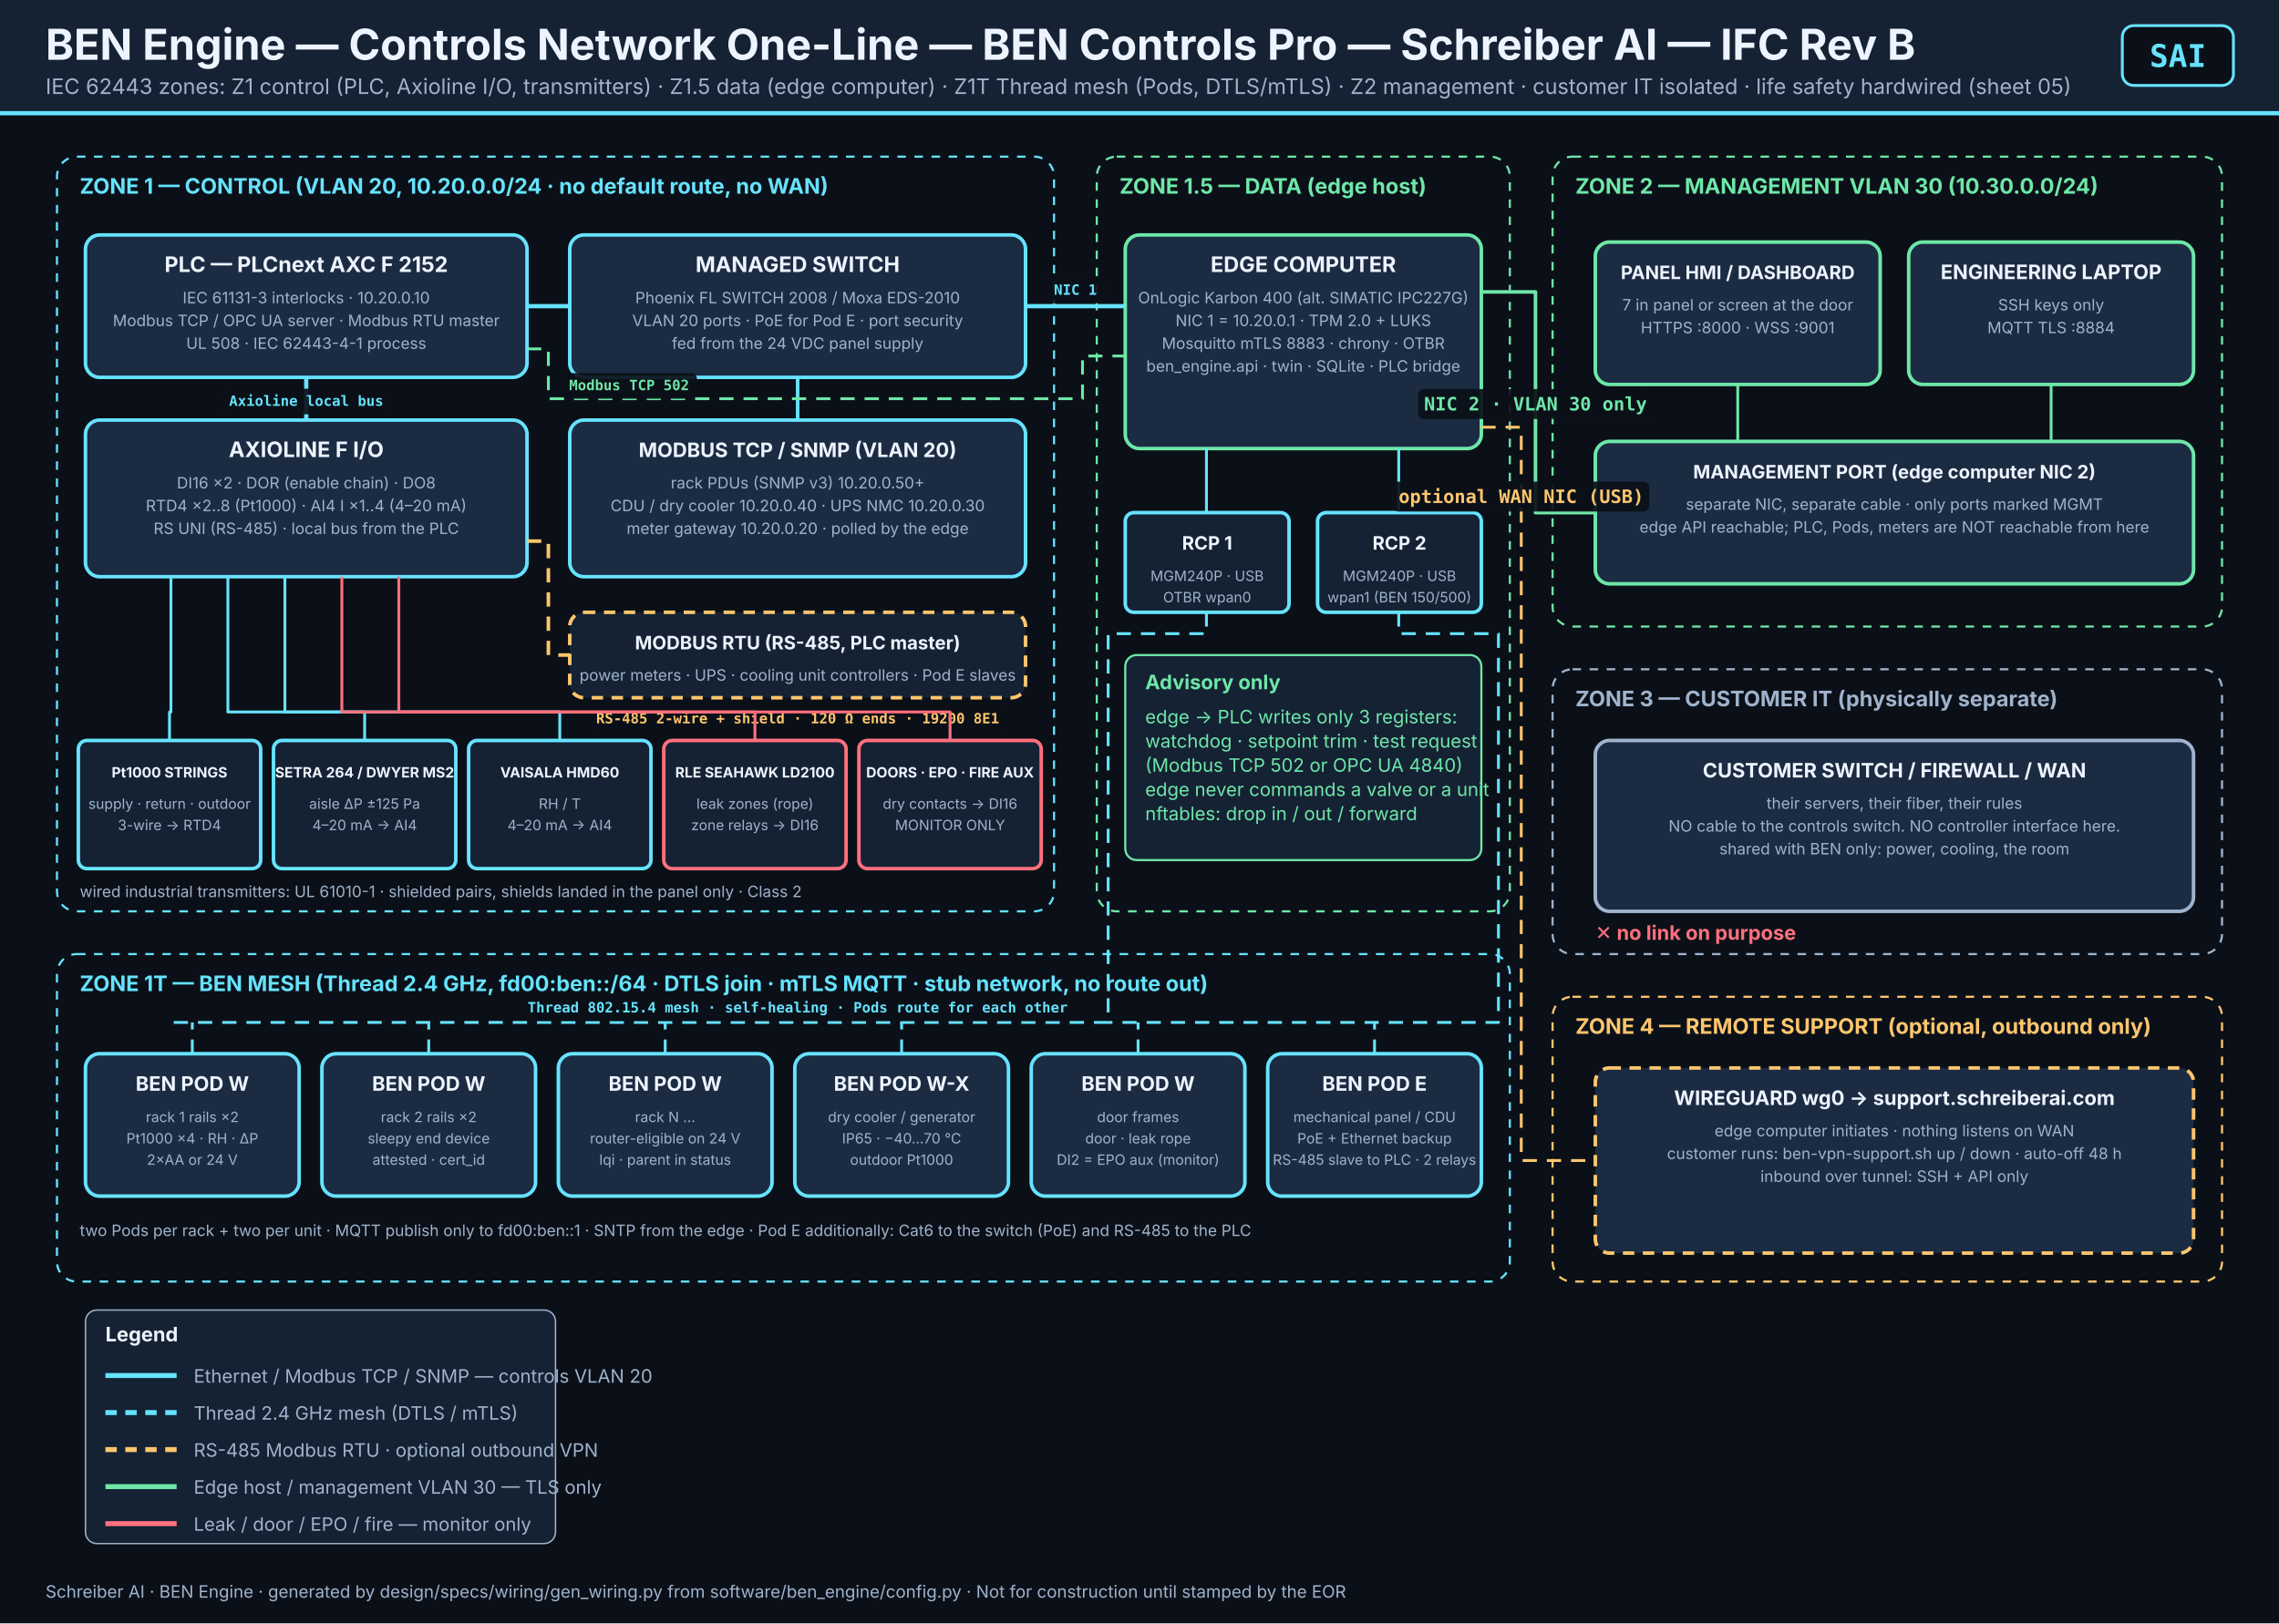
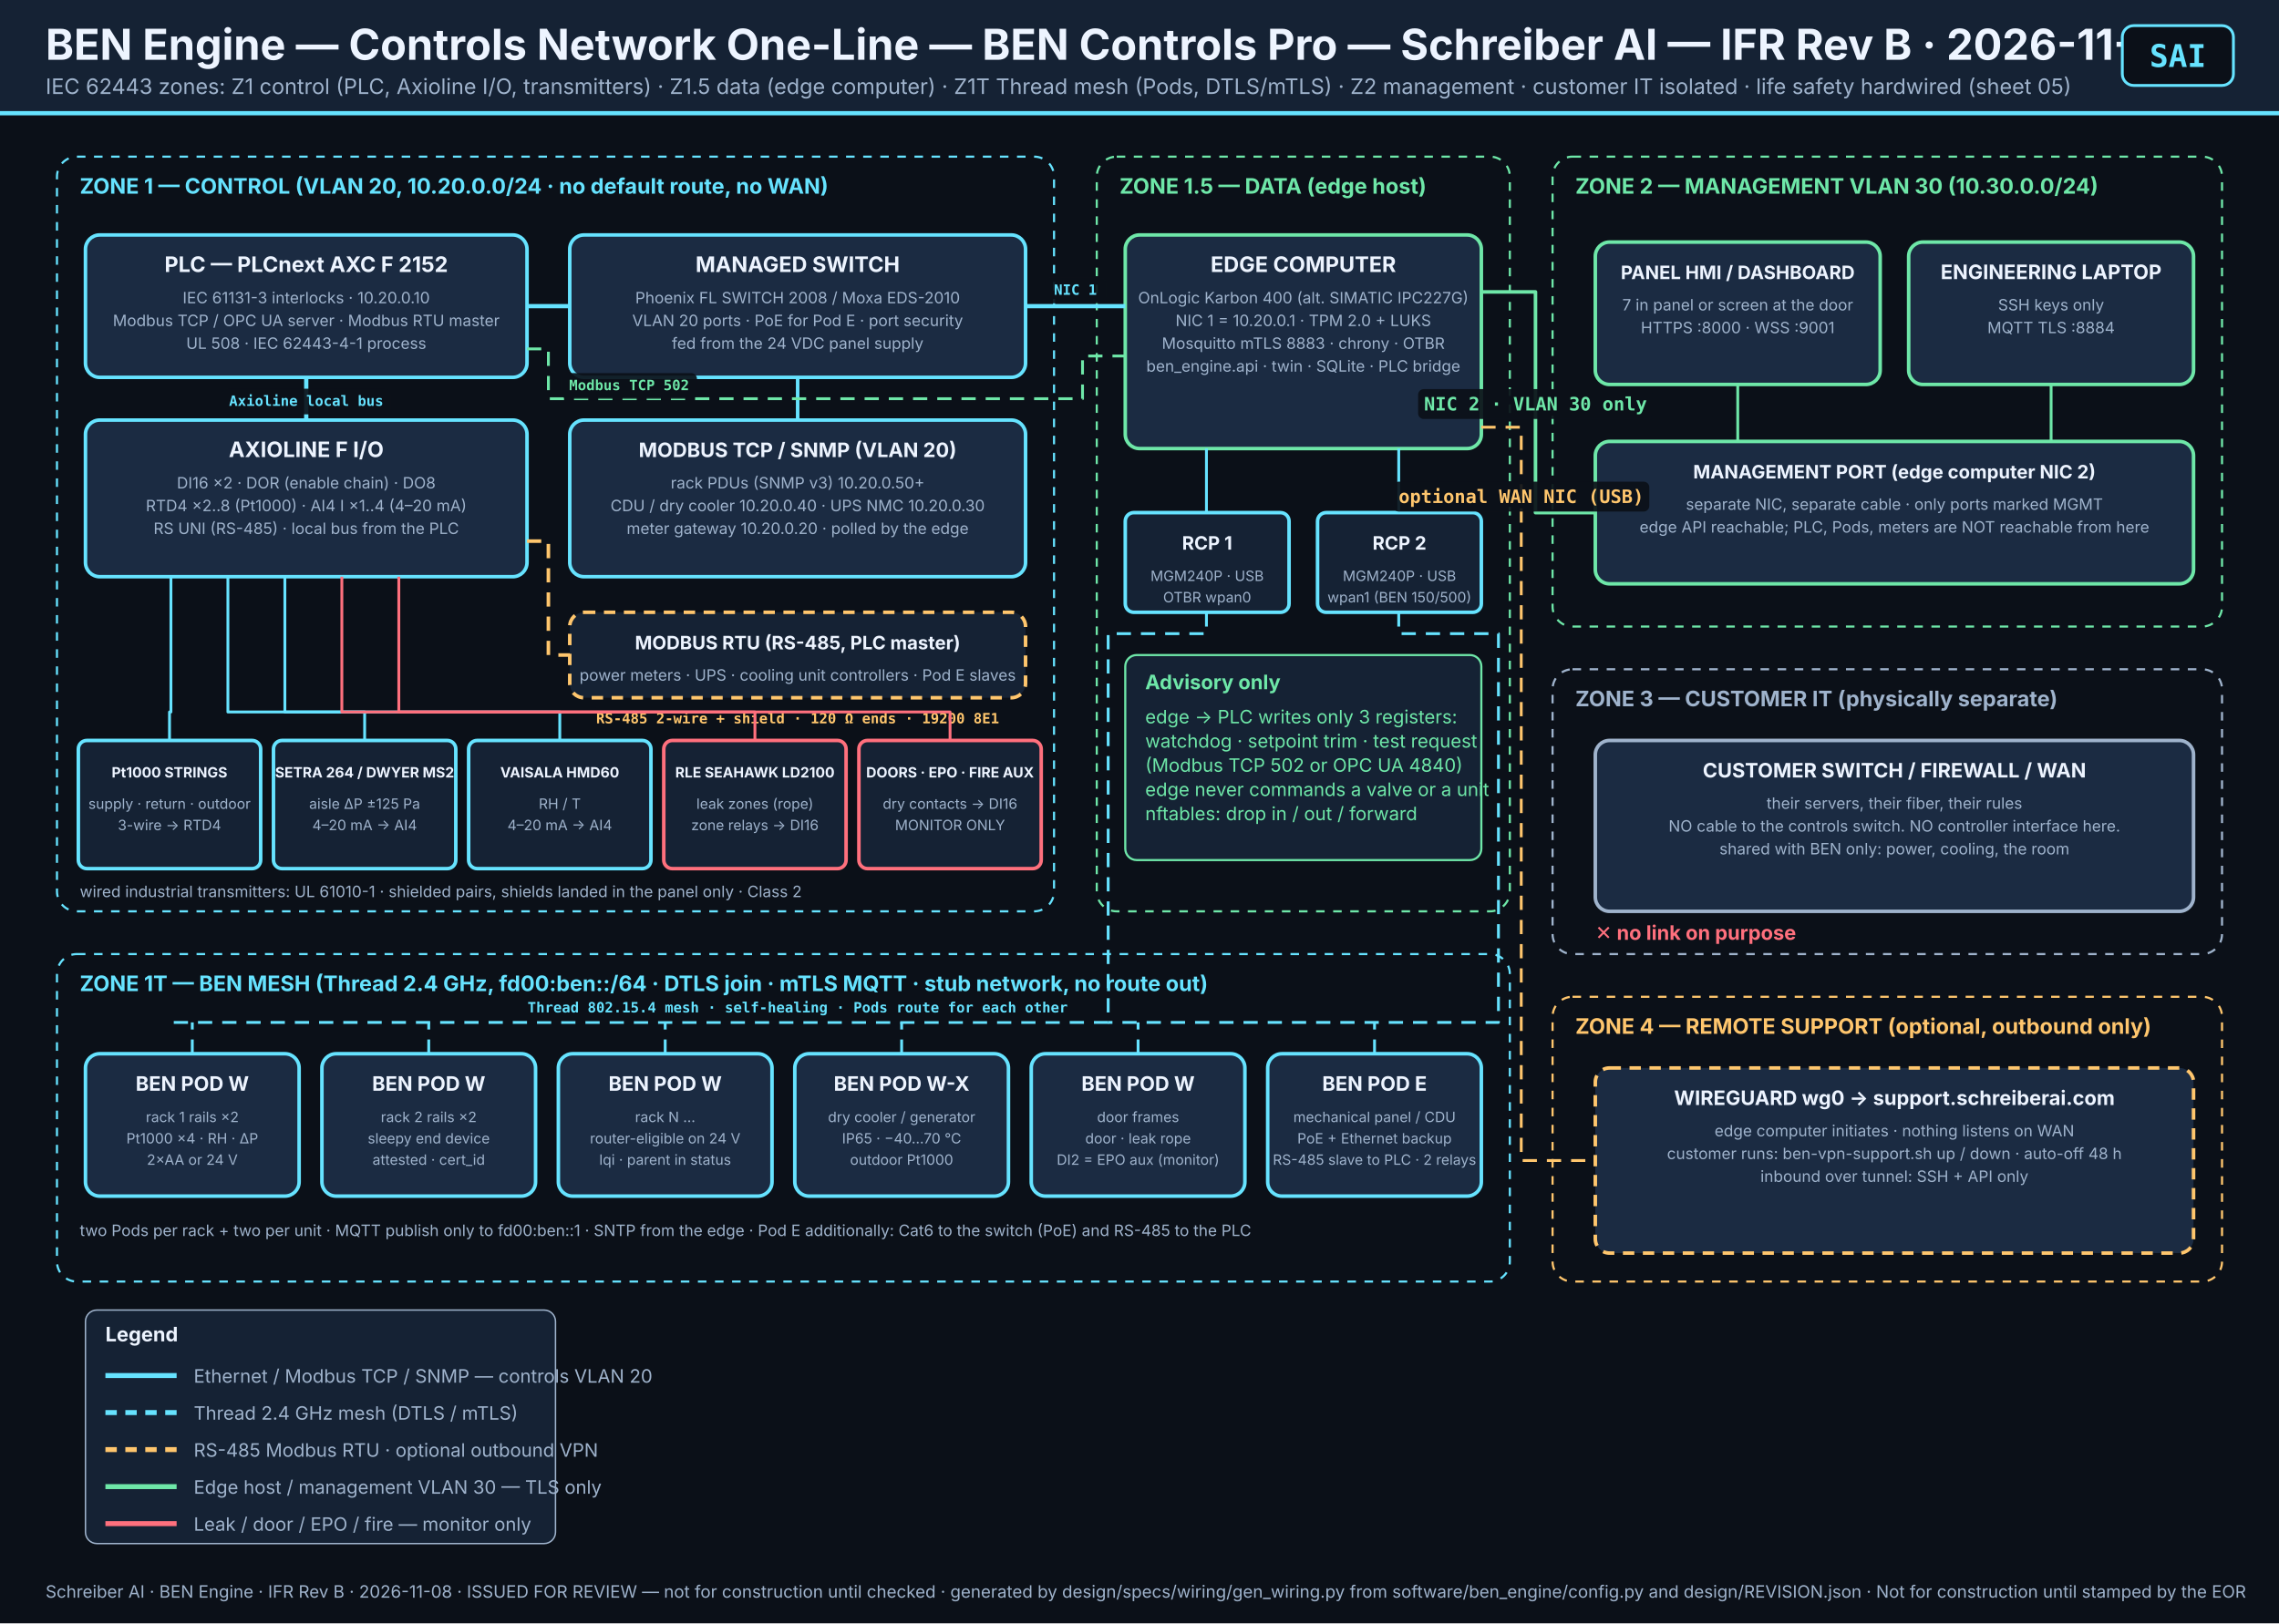
<svg xmlns="http://www.w3.org/2000/svg" viewBox="0 0 1600 1140" width="1600" height="1140" role="img" aria-label="01_controls_network_one_line.svg">
  <defs>
    <marker id="arr-66E3FF" viewBox="0 0 10 10" refX="9" refY="5" markerWidth="7" markerHeight="7" orient="auto-start-reverse">
      <path d="M0,0 L10,5 L0,10 z" fill="#66E3FF" />
    </marker>
    <marker id="arr-FFC66D" viewBox="0 0 10 10" refX="9" refY="5" markerWidth="7" markerHeight="7" orient="auto-start-reverse">
      <path d="M0,0 L10,5 L0,10 z" fill="#FFC66D" />
    </marker>
    <marker id="arr-FF707D" viewBox="0 0 10 10" refX="9" refY="5" markerWidth="7" markerHeight="7" orient="auto-start-reverse">
      <path d="M0,0 L10,5 L0,10 z" fill="#FF707D" />
    </marker>
    <marker id="arr-6EE7A8" viewBox="0 0 10 10" refX="9" refY="5" markerWidth="7" markerHeight="7" orient="auto-start-reverse">
      <path d="M0,0 L10,5 L0,10 z" fill="#6EE7A8" />
    </marker>
    <marker id="arr-9FB3CC" viewBox="0 0 10 10" refX="9" refY="5" markerWidth="7" markerHeight="7" orient="auto-start-reverse">
      <path d="M0,0 L10,5 L0,10 z" fill="#9FB3CC" />
    </marker>
  </defs>
  <rect width="1600" height="1140" fill="#0B1018" />
  <rect x="0" y="0" width="1600" height="78" fill="#152234" />
  <rect x="0" y="78" width="1600" height="3" fill="#66E3FF" />
-   <text x="32" y="42" font-family="'Inter','Segoe UI',system-ui,sans-serif" font-size="30" font-weight="700" fill="#EDF4FF" text-anchor="start">BEN Engine — Controls Network One-Line — BEN Controls Pro — Schreiber AI — IFC Rev B</text>
+   <text x="32" y="42" font-family="'Inter','Segoe UI',system-ui,sans-serif" font-size="30" font-weight="700" fill="#EDF4FF" text-anchor="start">BEN Engine — Controls Network One-Line — BEN Controls Pro — Schreiber AI — IFR Rev B · 2026-11-08</text>
  <text x="32" y="66" font-family="'Inter','Segoe UI',system-ui,sans-serif" font-size="15" font-weight="400" fill="#9FB3CC" text-anchor="start">IEC 62443 zones: Z1 control (PLC, Axioline I/O, transmitters) · Z1.5 data (edge computer) · Z1T Thread mesh (Pods, DTLS/mTLS) · Z2 management · customer IT isolated · life safety hardwired (sheet 05)</text>
  <rect x="1490" y="18" width="78" height="42" rx="8" fill="#0B1018" stroke="#66E3FF" stroke-width="2" />
  <text x="1529" y="47" font-family="'JetBrains Mono',Consolas,monospace" font-size="22" font-weight="800" fill="#66E3FF" text-anchor="middle">SAI</text>
  <rect x="40" y="110" width="700" height="530" rx="14" fill="none" stroke="#66E3FF" stroke-width="1.5" stroke-dasharray="6 6" />
  <text x="56" y="136" font-family="'Inter','Segoe UI',system-ui,sans-serif" font-size="15" font-weight="700" fill="#66E3FF" text-anchor="start">ZONE 1 — CONTROL  (VLAN 20, 10.20.0.0/24 · no default route, no WAN)</text>
  <rect x="770" y="110" width="290" height="530" rx="14" fill="none" stroke="#6EE7A8" stroke-width="1.5" stroke-dasharray="6 6" />
  <text x="786" y="136" font-family="'Inter','Segoe UI',system-ui,sans-serif" font-size="15" font-weight="700" fill="#6EE7A8" text-anchor="start">ZONE 1.5 — DATA (edge host)</text>
  <rect x="40" y="670" width="1020" height="230" rx="14" fill="none" stroke="#66E3FF" stroke-width="1.5" stroke-dasharray="6 6" />
  <text x="56" y="696" font-family="'Inter','Segoe UI',system-ui,sans-serif" font-size="15" font-weight="700" fill="#66E3FF" text-anchor="start">ZONE 1T — BEN MESH  (Thread 2.4 GHz, fd00:ben::/64 · DTLS join · mTLS MQTT · stub network, no route out)</text>
  <rect x="60" y="165" width="310" height="100" rx="10" fill="#1B2B42" stroke="#66E3FF" stroke-width="2.5" />
  <text x="215.0" y="191" font-family="'Inter','Segoe UI',system-ui,sans-serif" font-size="15" font-weight="700" fill="#EDF4FF" text-anchor="middle">PLC — PLCnext AXC F 2152</text>
  <text x="215.0" y="213" font-family="'Inter','Segoe UI',system-ui,sans-serif" font-size="11" font-weight="400" fill="#9FB3CC" text-anchor="middle">IEC 61131-3 interlocks · 10.20.0.10</text>
  <text x="215.0" y="229" font-family="'Inter','Segoe UI',system-ui,sans-serif" font-size="11" font-weight="400" fill="#9FB3CC" text-anchor="middle">Modbus TCP / OPC UA server · Modbus RTU master</text>
  <text x="215.0" y="245" font-family="'Inter','Segoe UI',system-ui,sans-serif" font-size="11" font-weight="400" fill="#9FB3CC" text-anchor="middle">UL 508 · IEC 62443-4-1 process</text>
  <rect x="60" y="295" width="310" height="110" rx="10" fill="#1B2B42" stroke="#66E3FF" stroke-width="2.5" />
  <text x="215.0" y="321" font-family="'Inter','Segoe UI',system-ui,sans-serif" font-size="15" font-weight="700" fill="#EDF4FF" text-anchor="middle">AXIOLINE F I/O</text>
  <text x="215.0" y="343" font-family="'Inter','Segoe UI',system-ui,sans-serif" font-size="11" font-weight="400" fill="#9FB3CC" text-anchor="middle">DI16 ×2 · DOR (enable chain) · DO8</text>
  <text x="215.0" y="359" font-family="'Inter','Segoe UI',system-ui,sans-serif" font-size="11" font-weight="400" fill="#9FB3CC" text-anchor="middle">RTD4 ×2..8 (Pt1000) · AI4 I ×1..4 (4–20 mA)</text>
  <text x="215.0" y="375" font-family="'Inter','Segoe UI',system-ui,sans-serif" font-size="11" font-weight="400" fill="#9FB3CC" text-anchor="middle">RS UNI (RS-485) · local bus from the PLC</text>
  <path d="M215,265 L215,295" fill="none" stroke="#66E3FF" stroke-width="3" stroke-linejoin="round" />
  <rect x="155.8" y="273.0" width="118.4" height="18" rx="4" fill="#0B1018" opacity="0.92" />
  <text x="215.0" y="285.0" font-family="'JetBrains Mono',Consolas,monospace" font-size="10" font-weight="600" fill="#66E3FF" text-anchor="middle">Axioline local bus</text>
  <rect x="400" y="165" width="320" height="100" rx="10" fill="#1B2B42" stroke="#66E3FF" stroke-width="2.5" />
  <text x="560.0" y="191" font-family="'Inter','Segoe UI',system-ui,sans-serif" font-size="15" font-weight="700" fill="#EDF4FF" text-anchor="middle">MANAGED SWITCH</text>
  <text x="560.0" y="213" font-family="'Inter','Segoe UI',system-ui,sans-serif" font-size="11" font-weight="400" fill="#9FB3CC" text-anchor="middle">Phoenix FL SWITCH 2008 / Moxa EDS-2010</text>
  <text x="560.0" y="229" font-family="'Inter','Segoe UI',system-ui,sans-serif" font-size="11" font-weight="400" fill="#9FB3CC" text-anchor="middle">VLAN 20 ports · PoE for Pod E · port security</text>
  <text x="560.0" y="245" font-family="'Inter','Segoe UI',system-ui,sans-serif" font-size="11" font-weight="400" fill="#9FB3CC" text-anchor="middle">fed from the 24 VDC panel supply</text>
  <path d="M370,215 L400,215" fill="none" stroke="#66E3FF" stroke-width="3" stroke-linejoin="round" />
  <rect x="400" y="295" width="320" height="110" rx="10" fill="#1B2B42" stroke="#66E3FF" stroke-width="2.5" />
  <text x="560.0" y="321" font-family="'Inter','Segoe UI',system-ui,sans-serif" font-size="14" font-weight="700" fill="#EDF4FF" text-anchor="middle">MODBUS TCP / SNMP (VLAN 20)</text>
  <text x="560.0" y="343" font-family="'Inter','Segoe UI',system-ui,sans-serif" font-size="11" font-weight="400" fill="#9FB3CC" text-anchor="middle">rack PDUs (SNMP v3) 10.20.0.50+</text>
  <text x="560.0" y="359" font-family="'Inter','Segoe UI',system-ui,sans-serif" font-size="11" font-weight="400" fill="#9FB3CC" text-anchor="middle">CDU / dry cooler 10.20.0.40 · UPS NMC 10.20.0.30</text>
  <text x="560.0" y="375" font-family="'Inter','Segoe UI',system-ui,sans-serif" font-size="11" font-weight="400" fill="#9FB3CC" text-anchor="middle">meter gateway 10.20.0.20 · polled by the edge</text>
  <path d="M560,265 L560,295" fill="none" stroke="#66E3FF" stroke-width="2.5" stroke-linejoin="round" />
  <rect x="400" y="430" width="320" height="60" rx="10" fill="#152234" stroke="#FFC66D" stroke-width="2.5" stroke-dasharray="8 6" />
  <text x="560.0" y="456" font-family="'Inter','Segoe UI',system-ui,sans-serif" font-size="13" font-weight="700" fill="#EDF4FF" text-anchor="middle">MODBUS RTU (RS-485, PLC master)</text>
  <text x="560.0" y="478" font-family="'Inter','Segoe UI',system-ui,sans-serif" font-size="11" font-weight="400" fill="#9FB3CC" text-anchor="middle">power meters · UPS · cooling unit controllers · Pod E slaves</text>
  <path d="M370,380 L385,380 L385,460 L400,460" fill="none" stroke="#FFC66D" stroke-width="2.5" stroke-linejoin="round" stroke-dasharray="10 7" />
  <rect x="416.7" y="496" width="286.6" height="18" rx="4" fill="#0B1018" opacity="0.92" />
  <text x="560" y="508" font-family="'JetBrains Mono',Consolas,monospace" font-size="10" font-weight="600" fill="#FFC66D" text-anchor="middle">RS-485 2-wire + shield · 120 Ω ends · 19200 8E1</text>
  <rect x="55" y="520" width="128" height="90" rx="6" fill="#152234" stroke="#66E3FF" stroke-width="2.5" />
  <text x="119.0" y="546" font-family="'Inter','Segoe UI',system-ui,sans-serif" font-size="10" font-weight="700" fill="#EDF4FF" text-anchor="middle">Pt1000 STRINGS</text>
  <text x="119.0" y="568" font-family="'Inter','Segoe UI',system-ui,sans-serif" font-size="10" font-weight="400" fill="#9FB3CC" text-anchor="middle">supply · return · outdoor</text>
  <text x="119.0" y="583" font-family="'Inter','Segoe UI',system-ui,sans-serif" font-size="10" font-weight="400" fill="#9FB3CC" text-anchor="middle">3-wire → RTD4</text>
  <path d="M119,520 L119,500 L120,500 L120,405" fill="none" stroke="#66E3FF" stroke-width="2" stroke-linejoin="round" />
  <rect x="192" y="520" width="128" height="90" rx="6" fill="#152234" stroke="#66E3FF" stroke-width="2.5" />
  <text x="256.0" y="546" font-family="'Inter','Segoe UI',system-ui,sans-serif" font-size="10" font-weight="700" fill="#EDF4FF" text-anchor="middle">SETRA 264 / DWYER MS2</text>
  <text x="256.0" y="568" font-family="'Inter','Segoe UI',system-ui,sans-serif" font-size="10" font-weight="400" fill="#9FB3CC" text-anchor="middle">aisle ΔP ±125 Pa</text>
  <text x="256.0" y="583" font-family="'Inter','Segoe UI',system-ui,sans-serif" font-size="10" font-weight="400" fill="#9FB3CC" text-anchor="middle">4–20 mA → AI4</text>
  <path d="M256,520 L256,500 L160,500 L160,405" fill="none" stroke="#66E3FF" stroke-width="2" stroke-linejoin="round" />
  <rect x="329" y="520" width="128" height="90" rx="6" fill="#152234" stroke="#66E3FF" stroke-width="2.5" />
  <text x="393.0" y="546" font-family="'Inter','Segoe UI',system-ui,sans-serif" font-size="10" font-weight="700" fill="#EDF4FF" text-anchor="middle">VAISALA HMD60</text>
  <text x="393.0" y="568" font-family="'Inter','Segoe UI',system-ui,sans-serif" font-size="10" font-weight="400" fill="#9FB3CC" text-anchor="middle">RH / T</text>
  <text x="393.0" y="583" font-family="'Inter','Segoe UI',system-ui,sans-serif" font-size="10" font-weight="400" fill="#9FB3CC" text-anchor="middle">4–20 mA → AI4</text>
  <path d="M393,520 L393,500 L200,500 L200,405" fill="none" stroke="#66E3FF" stroke-width="2" stroke-linejoin="round" />
  <rect x="466" y="520" width="128" height="90" rx="6" fill="#152234" stroke="#FF707D" stroke-width="2.5" />
  <text x="530.0" y="546" font-family="'Inter','Segoe UI',system-ui,sans-serif" font-size="10" font-weight="700" fill="#EDF4FF" text-anchor="middle">RLE SEAHAWK LD2100</text>
  <text x="530.0" y="568" font-family="'Inter','Segoe UI',system-ui,sans-serif" font-size="10" font-weight="400" fill="#9FB3CC" text-anchor="middle">leak zones (rope)</text>
  <text x="530.0" y="583" font-family="'Inter','Segoe UI',system-ui,sans-serif" font-size="10" font-weight="400" fill="#9FB3CC" text-anchor="middle">zone relays → DI16</text>
  <path d="M530,520 L530,500 L240,500 L240,405" fill="none" stroke="#FF707D" stroke-width="2" stroke-linejoin="round" />
  <rect x="603" y="520" width="128" height="90" rx="6" fill="#152234" stroke="#FF707D" stroke-width="2.5" />
  <text x="667.0" y="546" font-family="'Inter','Segoe UI',system-ui,sans-serif" font-size="10" font-weight="700" fill="#EDF4FF" text-anchor="middle">DOORS · EPO · FIRE AUX</text>
  <text x="667.0" y="568" font-family="'Inter','Segoe UI',system-ui,sans-serif" font-size="10" font-weight="400" fill="#9FB3CC" text-anchor="middle">dry contacts → DI16</text>
  <text x="667.0" y="583" font-family="'Inter','Segoe UI',system-ui,sans-serif" font-size="10" font-weight="400" fill="#9FB3CC" text-anchor="middle">MONITOR ONLY</text>
  <path d="M667,520 L667,500 L280,500 L280,405" fill="none" stroke="#FF707D" stroke-width="2" stroke-linejoin="round" />
  <text x="56" y="630" font-family="'Inter','Segoe UI',system-ui,sans-serif" font-size="11" font-weight="400" fill="#9FB3CC" text-anchor="start">wired industrial transmitters: UL 61010-1 · shielded pairs, shields landed in the panel only · Class 2</text>
  <rect x="790" y="165" width="250" height="150" rx="10" fill="#1B2B42" stroke="#6EE7A8" stroke-width="2.5" />
  <text x="915.0" y="191" font-family="'Inter','Segoe UI',system-ui,sans-serif" font-size="15" font-weight="700" fill="#EDF4FF" text-anchor="middle">EDGE COMPUTER</text>
  <text x="915.0" y="213" font-family="'Inter','Segoe UI',system-ui,sans-serif" font-size="11" font-weight="400" fill="#9FB3CC" text-anchor="middle">OnLogic Karbon 400 (alt. SIMATIC IPC227G)</text>
  <text x="915.0" y="229" font-family="'Inter','Segoe UI',system-ui,sans-serif" font-size="11" font-weight="400" fill="#9FB3CC" text-anchor="middle">NIC 1 = 10.20.0.1 · TPM 2.0 + LUKS</text>
  <text x="915.0" y="245" font-family="'Inter','Segoe UI',system-ui,sans-serif" font-size="11" font-weight="400" fill="#9FB3CC" text-anchor="middle">Mosquitto mTLS 8883 · chrony · OTBR</text>
  <text x="915.0" y="261" font-family="'Inter','Segoe UI',system-ui,sans-serif" font-size="11" font-weight="400" fill="#9FB3CC" text-anchor="middle">ben_engine.api · twin · SQLite · PLC bridge</text>
  <path d="M720,215 L790,215" fill="none" stroke="#66E3FF" stroke-width="3" stroke-linejoin="round" />
  <rect x="733.5" y="195.0" width="43.0" height="18" rx="4" fill="#0B1018" opacity="0.92" />
  <text x="755.0" y="207.0" font-family="'JetBrains Mono',Consolas,monospace" font-size="10" font-weight="600" fill="#66E3FF" text-anchor="middle">NIC 1</text>
  <path d="M370,245 L385,245 L385,280 L760,280 L760,250 L790,250" fill="none" stroke="#6EE7A8" stroke-width="2" stroke-linejoin="round" stroke-dasharray="10 7" />
  <rect x="394.1" y="262.0" width="95.2" height="18" rx="4" fill="#0B1018" opacity="0.92" />
  <text x="441.7" y="274.0" font-family="'JetBrains Mono',Consolas,monospace" font-size="10" font-weight="600" fill="#6EE7A8" text-anchor="middle">Modbus TCP 502</text>
  <rect x="790" y="360" width="115" height="70" rx="6" fill="#152234" stroke="#66E3FF" stroke-width="2.5" />
  <text x="847.5" y="386" font-family="'Inter','Segoe UI',system-ui,sans-serif" font-size="13" font-weight="700" fill="#EDF4FF" text-anchor="middle">RCP 1</text>
  <text x="847.5" y="408" font-family="'Inter','Segoe UI',system-ui,sans-serif" font-size="10" font-weight="400" fill="#9FB3CC" text-anchor="middle">MGM240P · USB</text>
  <text x="847.5" y="423" font-family="'Inter','Segoe UI',system-ui,sans-serif" font-size="10" font-weight="400" fill="#9FB3CC" text-anchor="middle">OTBR wpan0</text>
  <rect x="925" y="360" width="115" height="70" rx="6" fill="#152234" stroke="#66E3FF" stroke-width="2.5" />
  <text x="982.5" y="386" font-family="'Inter','Segoe UI',system-ui,sans-serif" font-size="13" font-weight="700" fill="#EDF4FF" text-anchor="middle">RCP 2</text>
  <text x="982.5" y="408" font-family="'Inter','Segoe UI',system-ui,sans-serif" font-size="10" font-weight="400" fill="#9FB3CC" text-anchor="middle">MGM240P · USB</text>
  <text x="982.5" y="423" font-family="'Inter','Segoe UI',system-ui,sans-serif" font-size="10" font-weight="400" fill="#9FB3CC" text-anchor="middle">wpan1 (BEN 150/500)</text>
  <path d="M847,315 L847,360" fill="none" stroke="#66E3FF" stroke-width="2" stroke-linejoin="round" />
  <path d="M982,315 L982,360" fill="none" stroke="#66E3FF" stroke-width="2" stroke-linejoin="round" />
  <rect x="790" y="460" width="250" height="144" rx="8" fill="#152234" stroke="#6EE7A8" stroke-width="1.5" />
  <text x="804" y="484" font-family="'Inter','Segoe UI',system-ui,sans-serif" font-size="14" font-weight="700" fill="#6EE7A8" text-anchor="start">Advisory only</text>
  <text x="804" y="508" font-family="'Inter','Segoe UI',system-ui,sans-serif" font-size="13" font-weight="400" fill="#6EE7A8" text-anchor="start">edge → PLC writes only 3 registers:</text>
  <text x="804" y="525" font-family="'Inter','Segoe UI',system-ui,sans-serif" font-size="13" font-weight="400" fill="#6EE7A8" text-anchor="start">watchdog · setpoint trim · test request</text>
  <text x="804" y="542" font-family="'Inter','Segoe UI',system-ui,sans-serif" font-size="13" font-weight="400" fill="#6EE7A8" text-anchor="start">(Modbus TCP 502 or OPC UA 4840)</text>
  <text x="804" y="559" font-family="'Inter','Segoe UI',system-ui,sans-serif" font-size="13" font-weight="400" fill="#6EE7A8" text-anchor="start">edge never commands a valve or a unit</text>
  <text x="804" y="576" font-family="'Inter','Segoe UI',system-ui,sans-serif" font-size="13" font-weight="400" fill="#6EE7A8" text-anchor="start">nftables: drop in / out / forward</text>
  <path d="M847,430 L847,445 L778,445 L778,718 L120,718" fill="none" stroke="#66E3FF" stroke-width="2" stroke-linejoin="round" stroke-dasharray="10 7" />
  <path d="M982,430 L982,445 L1052,445 L1052,718 L778,718" fill="none" stroke="#66E3FF" stroke-width="2" stroke-linejoin="round" stroke-dasharray="10 7" />
  <rect x="370.3" y="699" width="379.4" height="18" rx="4" fill="#0B1018" opacity="0.92" />
  <text x="560" y="711" font-family="'JetBrains Mono',Consolas,monospace" font-size="10" font-weight="600" fill="#66E3FF" text-anchor="middle">Thread 802.15.4 mesh · self-healing · Pods route for each other</text>
  <rect x="60" y="740" width="150" height="100" rx="10" fill="#1B2B42" stroke="#66E3FF" stroke-width="2.5" />
  <text x="135.0" y="766" font-family="'Inter','Segoe UI',system-ui,sans-serif" font-size="14" font-weight="700" fill="#EDF4FF" text-anchor="middle">BEN POD W</text>
  <text x="135.0" y="788" font-family="'Inter','Segoe UI',system-ui,sans-serif" font-size="10" font-weight="400" fill="#9FB3CC" text-anchor="middle">rack 1 rails ×2</text>
  <text x="135.0" y="803" font-family="'Inter','Segoe UI',system-ui,sans-serif" font-size="10" font-weight="400" fill="#9FB3CC" text-anchor="middle">Pt1000 ×4 · RH · ΔP</text>
  <text x="135.0" y="818" font-family="'Inter','Segoe UI',system-ui,sans-serif" font-size="10" font-weight="400" fill="#9FB3CC" text-anchor="middle">2×AA or 24 V</text>
  <path d="M135,740 L135,718" fill="none" stroke="#66E3FF" stroke-width="2" stroke-linejoin="round" stroke-dasharray="10 7" />
  <rect x="226" y="740" width="150" height="100" rx="10" fill="#1B2B42" stroke="#66E3FF" stroke-width="2.5" />
  <text x="301.0" y="766" font-family="'Inter','Segoe UI',system-ui,sans-serif" font-size="14" font-weight="700" fill="#EDF4FF" text-anchor="middle">BEN POD W</text>
  <text x="301.0" y="788" font-family="'Inter','Segoe UI',system-ui,sans-serif" font-size="10" font-weight="400" fill="#9FB3CC" text-anchor="middle">rack 2 rails ×2</text>
  <text x="301.0" y="803" font-family="'Inter','Segoe UI',system-ui,sans-serif" font-size="10" font-weight="400" fill="#9FB3CC" text-anchor="middle">sleepy end device</text>
  <text x="301.0" y="818" font-family="'Inter','Segoe UI',system-ui,sans-serif" font-size="10" font-weight="400" fill="#9FB3CC" text-anchor="middle">attested · cert_id</text>
  <path d="M301,740 L301,718" fill="none" stroke="#66E3FF" stroke-width="2" stroke-linejoin="round" stroke-dasharray="10 7" />
  <rect x="392" y="740" width="150" height="100" rx="10" fill="#1B2B42" stroke="#66E3FF" stroke-width="2.5" />
  <text x="467.0" y="766" font-family="'Inter','Segoe UI',system-ui,sans-serif" font-size="14" font-weight="700" fill="#EDF4FF" text-anchor="middle">BEN POD W</text>
  <text x="467.0" y="788" font-family="'Inter','Segoe UI',system-ui,sans-serif" font-size="10" font-weight="400" fill="#9FB3CC" text-anchor="middle">rack N …</text>
  <text x="467.0" y="803" font-family="'Inter','Segoe UI',system-ui,sans-serif" font-size="10" font-weight="400" fill="#9FB3CC" text-anchor="middle">router-eligible on 24 V</text>
  <text x="467.0" y="818" font-family="'Inter','Segoe UI',system-ui,sans-serif" font-size="10" font-weight="400" fill="#9FB3CC" text-anchor="middle">lqi · parent in status</text>
  <path d="M467,740 L467,718" fill="none" stroke="#66E3FF" stroke-width="2" stroke-linejoin="round" stroke-dasharray="10 7" />
  <rect x="558" y="740" width="150" height="100" rx="10" fill="#1B2B42" stroke="#66E3FF" stroke-width="2.5" />
  <text x="633.0" y="766" font-family="'Inter','Segoe UI',system-ui,sans-serif" font-size="14" font-weight="700" fill="#EDF4FF" text-anchor="middle">BEN POD W-X</text>
  <text x="633.0" y="788" font-family="'Inter','Segoe UI',system-ui,sans-serif" font-size="10" font-weight="400" fill="#9FB3CC" text-anchor="middle">dry cooler / generator</text>
  <text x="633.0" y="803" font-family="'Inter','Segoe UI',system-ui,sans-serif" font-size="10" font-weight="400" fill="#9FB3CC" text-anchor="middle">IP65 · −40…70 °C</text>
  <text x="633.0" y="818" font-family="'Inter','Segoe UI',system-ui,sans-serif" font-size="10" font-weight="400" fill="#9FB3CC" text-anchor="middle">outdoor Pt1000</text>
  <path d="M633,740 L633,718" fill="none" stroke="#66E3FF" stroke-width="2" stroke-linejoin="round" stroke-dasharray="10 7" />
  <rect x="724" y="740" width="150" height="100" rx="10" fill="#1B2B42" stroke="#66E3FF" stroke-width="2.5" />
  <text x="799.0" y="766" font-family="'Inter','Segoe UI',system-ui,sans-serif" font-size="14" font-weight="700" fill="#EDF4FF" text-anchor="middle">BEN POD W</text>
  <text x="799.0" y="788" font-family="'Inter','Segoe UI',system-ui,sans-serif" font-size="10" font-weight="400" fill="#9FB3CC" text-anchor="middle">door frames</text>
  <text x="799.0" y="803" font-family="'Inter','Segoe UI',system-ui,sans-serif" font-size="10" font-weight="400" fill="#9FB3CC" text-anchor="middle">door · leak rope</text>
  <text x="799.0" y="818" font-family="'Inter','Segoe UI',system-ui,sans-serif" font-size="10" font-weight="400" fill="#9FB3CC" text-anchor="middle">DI2 = EPO aux (monitor)</text>
  <path d="M799,740 L799,718" fill="none" stroke="#66E3FF" stroke-width="2" stroke-linejoin="round" stroke-dasharray="10 7" />
  <rect x="890" y="740" width="150" height="100" rx="10" fill="#1B2B42" stroke="#66E3FF" stroke-width="2.5" />
  <text x="965.0" y="766" font-family="'Inter','Segoe UI',system-ui,sans-serif" font-size="14" font-weight="700" fill="#EDF4FF" text-anchor="middle">BEN POD E</text>
  <text x="965.0" y="788" font-family="'Inter','Segoe UI',system-ui,sans-serif" font-size="10" font-weight="400" fill="#9FB3CC" text-anchor="middle">mechanical panel / CDU</text>
  <text x="965.0" y="803" font-family="'Inter','Segoe UI',system-ui,sans-serif" font-size="10" font-weight="400" fill="#9FB3CC" text-anchor="middle">PoE + Ethernet backup</text>
  <text x="965.0" y="818" font-family="'Inter','Segoe UI',system-ui,sans-serif" font-size="10" font-weight="400" fill="#9FB3CC" text-anchor="middle">RS-485 slave to PLC · 2 relays</text>
  <path d="M965,740 L965,718" fill="none" stroke="#66E3FF" stroke-width="2" stroke-linejoin="round" stroke-dasharray="10 7" />
  <text x="56" y="868" font-family="'Inter','Segoe UI',system-ui,sans-serif" font-size="11" font-weight="400" fill="#9FB3CC" text-anchor="start">two Pods per rack + two per unit · MQTT publish only to fd00:ben::1 · SNTP from the edge · Pod E additionally: Cat6 to the switch (PoE) and RS-485 to the PLC</text>
  <rect x="1090" y="110" width="470" height="330" rx="14" fill="none" stroke="#6EE7A8" stroke-width="1.5" stroke-dasharray="6 6" />
  <text x="1106" y="136" font-family="'Inter','Segoe UI',system-ui,sans-serif" font-size="15" font-weight="700" fill="#6EE7A8" text-anchor="start">ZONE 2 — MANAGEMENT VLAN 30  (10.30.0.0/24)</text>
  <rect x="1090" y="470" width="470" height="200" rx="14" fill="none" stroke="#9FB3CC" stroke-width="1.5" stroke-dasharray="6 6" />
  <text x="1106" y="496" font-family="'Inter','Segoe UI',system-ui,sans-serif" font-size="15" font-weight="700" fill="#9FB3CC" text-anchor="start">ZONE 3 — CUSTOMER IT  (physically separate)</text>
  <rect x="1090" y="700" width="470" height="200" rx="14" fill="none" stroke="#FFC66D" stroke-width="1.5" stroke-dasharray="6 6" />
  <text x="1106" y="726" font-family="'Inter','Segoe UI',system-ui,sans-serif" font-size="15" font-weight="700" fill="#FFC66D" text-anchor="start">ZONE 4 — REMOTE SUPPORT (optional, outbound only)</text>
  <rect x="1120" y="170" width="200" height="100" rx="10" fill="#1B2B42" stroke="#6EE7A8" stroke-width="2.5" />
  <text x="1220.0" y="196" font-family="'Inter','Segoe UI',system-ui,sans-serif" font-size="13" font-weight="700" fill="#EDF4FF" text-anchor="middle">PANEL HMI / DASHBOARD</text>
  <text x="1220.0" y="218" font-family="'Inter','Segoe UI',system-ui,sans-serif" font-size="11" font-weight="400" fill="#9FB3CC" text-anchor="middle">7 in panel or screen at the door</text>
  <text x="1220.0" y="234" font-family="'Inter','Segoe UI',system-ui,sans-serif" font-size="11" font-weight="400" fill="#9FB3CC" text-anchor="middle">HTTPS :8000 · WSS :9001</text>
  <rect x="1340" y="170" width="200" height="100" rx="10" fill="#1B2B42" stroke="#6EE7A8" stroke-width="2.5" />
  <text x="1440.0" y="196" font-family="'Inter','Segoe UI',system-ui,sans-serif" font-size="14" font-weight="700" fill="#EDF4FF" text-anchor="middle">ENGINEERING LAPTOP</text>
  <text x="1440.0" y="218" font-family="'Inter','Segoe UI',system-ui,sans-serif" font-size="11" font-weight="400" fill="#9FB3CC" text-anchor="middle">SSH keys only</text>
  <text x="1440.0" y="234" font-family="'Inter','Segoe UI',system-ui,sans-serif" font-size="11" font-weight="400" fill="#9FB3CC" text-anchor="middle">MQTT TLS :8884</text>
  <rect x="1120" y="310" width="420" height="100" rx="10" fill="#1B2B42" stroke="#6EE7A8" stroke-width="2.5" />
  <text x="1330.0" y="336" font-family="'Inter','Segoe UI',system-ui,sans-serif" font-size="13" font-weight="700" fill="#EDF4FF" text-anchor="middle">MANAGEMENT PORT (edge computer NIC 2)</text>
  <text x="1330.0" y="358" font-family="'Inter','Segoe UI',system-ui,sans-serif" font-size="11" font-weight="400" fill="#9FB3CC" text-anchor="middle">separate NIC, separate cable · only ports marked MGMT</text>
  <text x="1330.0" y="374" font-family="'Inter','Segoe UI',system-ui,sans-serif" font-size="11" font-weight="400" fill="#9FB3CC" text-anchor="middle">edge API reachable; PLC, Pods, meters are NOT reachable from here</text>
  <path d="M1040,205 L1078,205 L1078,360 L1120,360" fill="none" stroke="#6EE7A8" stroke-width="2.5" stroke-linejoin="round" />
  <rect x="995.6" y="273.25" width="164.8" height="21" rx="4" fill="#0B1018" opacity="0.92" />
  <text x="1078.0" y="288.25" font-family="'JetBrains Mono',Consolas,monospace" font-size="13" font-weight="600" fill="#6EE7A8" text-anchor="middle">NIC 2 · VLAN 30 only</text>
  <path d="M1220,310 L1220,270" fill="none" stroke="#6EE7A8" stroke-width="2" stroke-linejoin="round" />
  <path d="M1440,310 L1440,270" fill="none" stroke="#6EE7A8" stroke-width="2" stroke-linejoin="round" />
  <rect x="1120" y="520" width="420" height="120" rx="10" fill="#1B2B42" stroke="#9FB3CC" stroke-width="2.5" />
  <text x="1330.0" y="546" font-family="'Inter','Segoe UI',system-ui,sans-serif" font-size="14" font-weight="700" fill="#EDF4FF" text-anchor="middle">CUSTOMER SWITCH / FIREWALL / WAN</text>
  <text x="1330.0" y="568" font-family="'Inter','Segoe UI',system-ui,sans-serif" font-size="11" font-weight="400" fill="#9FB3CC" text-anchor="middle">their servers, their fiber, their rules</text>
  <text x="1330.0" y="584" font-family="'Inter','Segoe UI',system-ui,sans-serif" font-size="11" font-weight="400" fill="#9FB3CC" text-anchor="middle">NO cable to the controls switch. NO controller interface here.</text>
  <text x="1330.0" y="600" font-family="'Inter','Segoe UI',system-ui,sans-serif" font-size="11" font-weight="400" fill="#9FB3CC" text-anchor="middle">shared with BEN only: power, cooling, the room</text>
  <text x="1120" y="660" font-family="'Inter','Segoe UI',system-ui,sans-serif" font-size="14" font-weight="700" fill="#FF707D" text-anchor="start">✕  no link on purpose</text>
  <rect x="1120" y="750" width="420" height="130" rx="10" fill="#1B2B42" stroke="#FFC66D" stroke-width="2.5" stroke-dasharray="8 6" />
  <text x="1330.0" y="776" font-family="'Inter','Segoe UI',system-ui,sans-serif" font-size="14" font-weight="700" fill="#EDF4FF" text-anchor="middle">WIREGUARD wg0 → support.schreiberai.com</text>
  <text x="1330.0" y="798" font-family="'Inter','Segoe UI',system-ui,sans-serif" font-size="11" font-weight="400" fill="#9FB3CC" text-anchor="middle">edge computer initiates · nothing listens on WAN</text>
  <text x="1330.0" y="814" font-family="'Inter','Segoe UI',system-ui,sans-serif" font-size="11" font-weight="400" fill="#9FB3CC" text-anchor="middle">customer runs: ben-vpn-support.sh up / down · auto-off 48 h</text>
  <text x="1330.0" y="830" font-family="'Inter','Segoe UI',system-ui,sans-serif" font-size="11" font-weight="400" fill="#9FB3CC" text-anchor="middle">inbound over tunnel: SSH + API only</text>
  <path d="M1040,300 L1068,300 L1068,815 L1120,815" fill="none" stroke="#FFC66D" stroke-width="2" stroke-linejoin="round" stroke-dasharray="10 7" />
  <rect x="978.06" y="338.25" width="179.88" height="21" rx="4" fill="#0B1018" opacity="0.92" />
  <text x="1068.0" y="353.25" font-family="'JetBrains Mono',Consolas,monospace" font-size="13" font-weight="600" fill="#FFC66D" text-anchor="middle">optional WAN NIC (USB)</text>
  <rect x="60" y="920" width="330" height="164" rx="8" fill="#152234" stroke="#9FB3CC" stroke-width="1" />
  <text x="74" y="942" font-family="'Inter','Segoe UI',system-ui,sans-serif" font-size="14" font-weight="700" fill="#EDF4FF" text-anchor="start">Legend</text>
  <line x1="74" y1="966" x2="124" y2="966" stroke="#66E3FF" stroke-width="3.5" />
  <text x="136" y="971" font-family="'Inter','Segoe UI',system-ui,sans-serif" font-size="13" font-weight="400" fill="#9FB3CC" text-anchor="start">Ethernet / Modbus TCP / SNMP — controls VLAN 20</text>
  <line x1="74" y1="992" x2="124" y2="992" stroke="#66E3FF" stroke-width="3.5" stroke-dasharray="8 6" />
  <text x="136" y="997" font-family="'Inter','Segoe UI',system-ui,sans-serif" font-size="13" font-weight="400" fill="#9FB3CC" text-anchor="start">Thread 2.4 GHz mesh (DTLS / mTLS)</text>
  <line x1="74" y1="1018" x2="124" y2="1018" stroke="#FFC66D" stroke-width="3.5" stroke-dasharray="8 6" />
  <text x="136" y="1023" font-family="'Inter','Segoe UI',system-ui,sans-serif" font-size="13" font-weight="400" fill="#9FB3CC" text-anchor="start">RS-485 Modbus RTU · optional outbound VPN</text>
  <line x1="74" y1="1044" x2="124" y2="1044" stroke="#6EE7A8" stroke-width="3.5" />
  <text x="136" y="1049" font-family="'Inter','Segoe UI',system-ui,sans-serif" font-size="13" font-weight="400" fill="#9FB3CC" text-anchor="start">Edge host / management VLAN 30 — TLS only</text>
  <line x1="74" y1="1070" x2="124" y2="1070" stroke="#FF707D" stroke-width="3.5" />
  <text x="136" y="1075" font-family="'Inter','Segoe UI',system-ui,sans-serif" font-size="13" font-weight="400" fill="#9FB3CC" text-anchor="start">Leak / door / EPO / fire — monitor only</text>
-   <text x="32" y="1122" font-family="'Inter','Segoe UI',system-ui,sans-serif" font-size="12" fill="#9FB3CC">Schreiber AI · BEN Engine · generated by design/specs/wiring/gen_wiring.py from software/ben_engine/config.py · Not for construction until stamped by the EOR</text>
+   <text x="32" y="1122" font-family="'Inter','Segoe UI',system-ui,sans-serif" font-size="12" fill="#9FB3CC">Schreiber AI · BEN Engine · IFR Rev B · 2026-11-08 · ISSUED FOR REVIEW — not for construction until checked · generated by design/specs/wiring/gen_wiring.py from software/ben_engine/config.py and design/REVISION.json · Not for construction until stamped by the EOR</text>
</svg>
